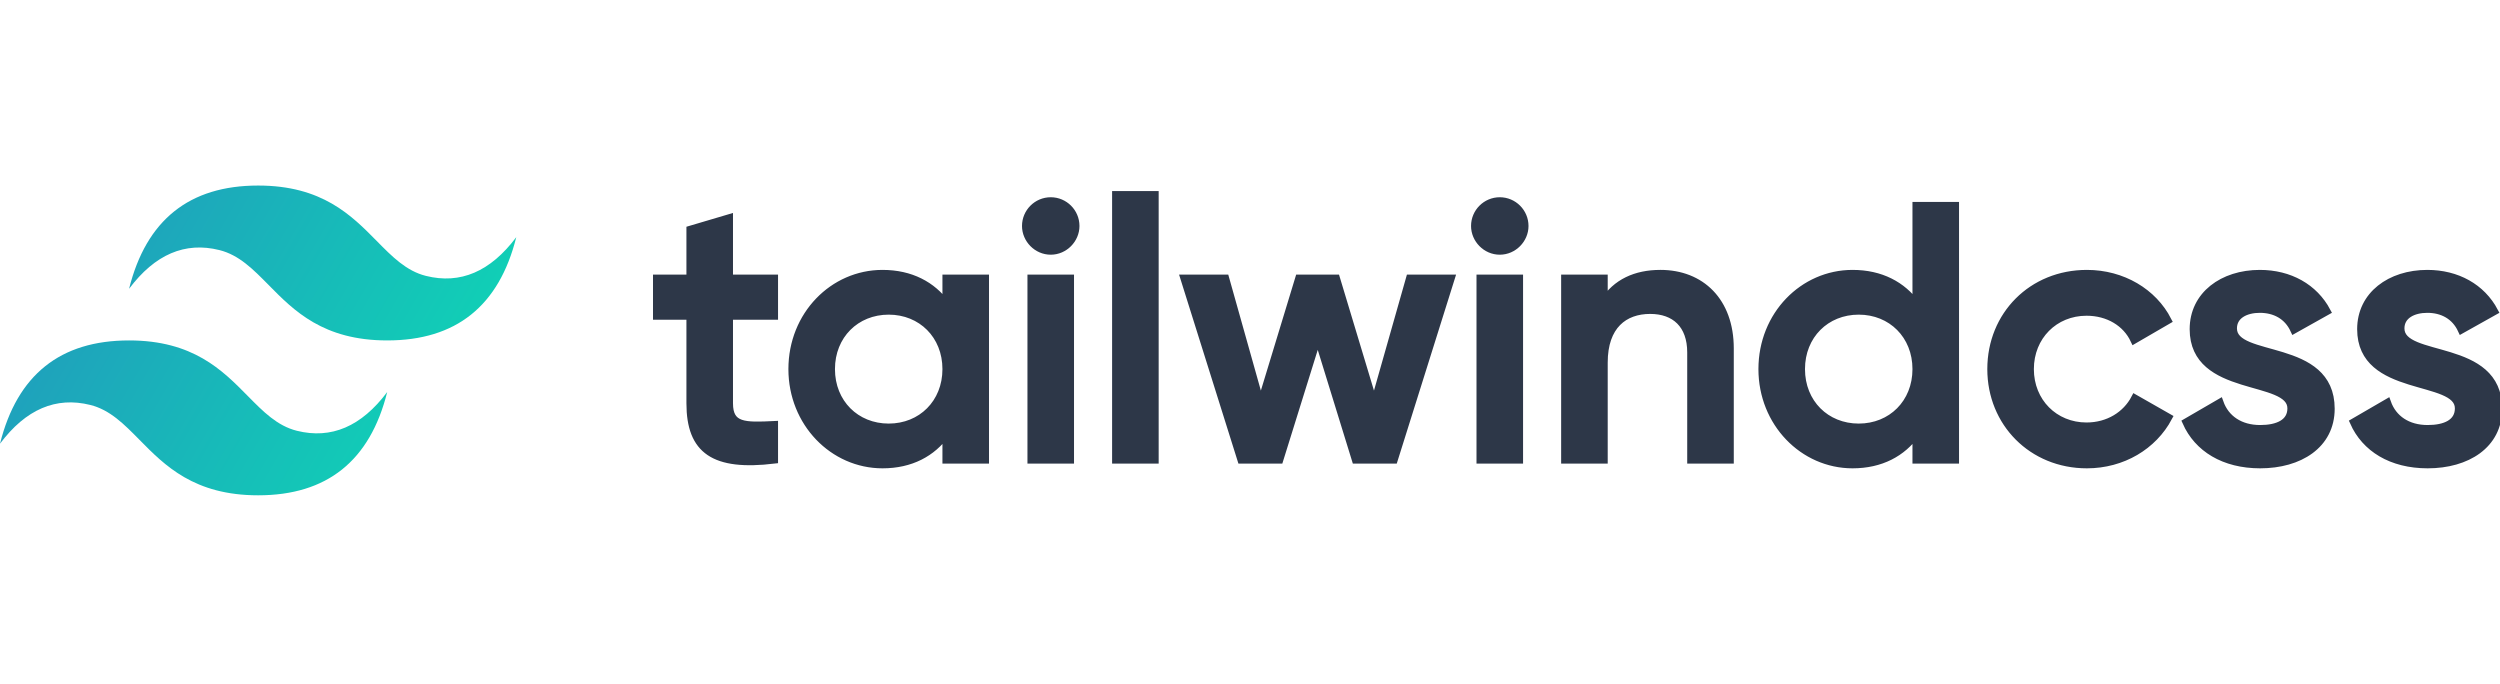
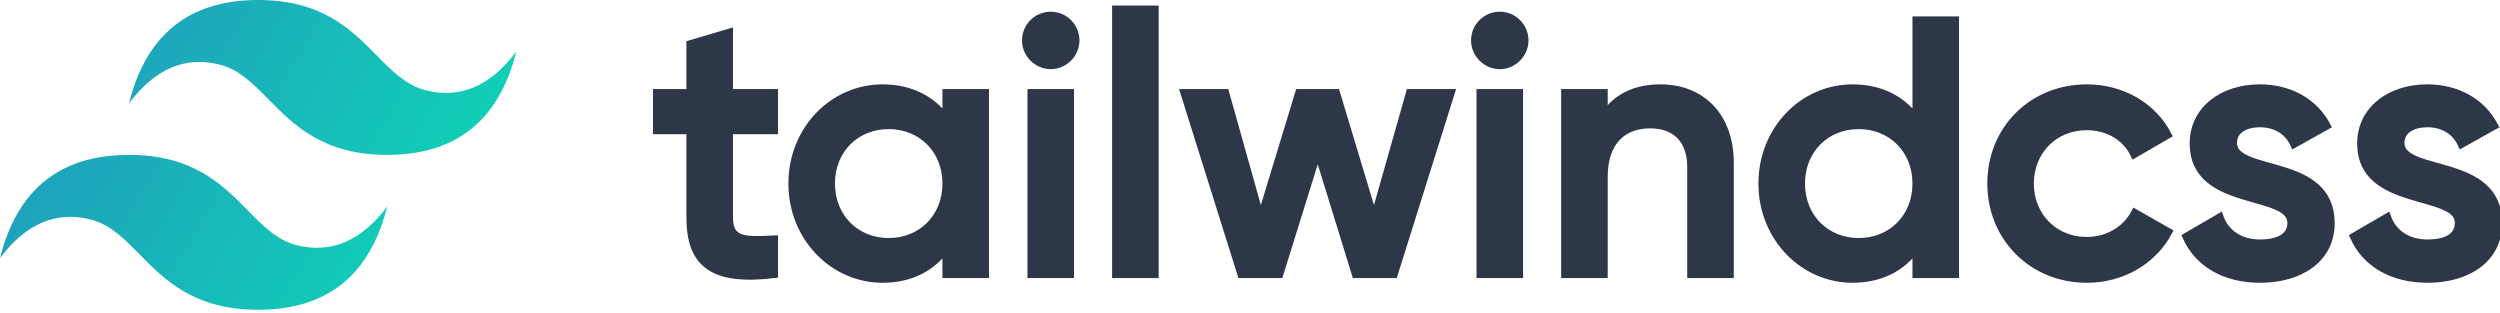
- <svg xmlns="http://www.w3.org/2000/svg" width="256" height="70" viewBox="0 0 512 64">
+ <svg xmlns="http://www.w3.org/2000/svg" width="384" height="48" viewBox="0 0 512 64">
  <defs>
    <linearGradient id="SVG80JqDb2a" x1="-2.778%" x2="100%" y1="32%" y2="67.556%">
      <stop offset="0%" stop-color="#2298bd" />
      <stop offset="100%" stop-color="#0ed7b5" />
    </linearGradient>
  </defs>
  <path fill="url(#SVG80JqDb2a)" d="M52.867 0Q31.72 0 26.433 21.147q7.93-10.575 18.504-7.93c4.021 1.005 6.896 3.923 10.078 7.153c5.183 5.26 11.182 11.35 24.285 11.35q21.147 0 26.433-21.147q-7.93 10.575-18.503 7.93c-4.022-1.005-6.896-3.923-10.078-7.153C71.968 6.09 65.97 0 52.867 0M26.433 31.72Q5.287 31.72 0 52.867q7.93-10.575 18.503-7.93c4.022 1.005 6.897 3.923 10.078 7.152c5.184 5.262 11.183 11.35 24.286 11.35q21.146 0 26.433-21.146q-7.93 10.575-18.503 7.93C56.775 49.218 53.9 46.3 50.718 43.07c-5.183-5.26-11.182-11.35-24.285-11.35" />
  <path fill="#2d3748" d="M158.592 26.73h-9.226v17.858c0 4.762 3.125 4.688 9.226 4.39v7.217c-12.351 1.488-17.262-1.934-17.262-11.607V26.731h-6.845v-7.738h6.845V8.999l8.036-2.38v12.374h9.226zm35.17-7.737h8.036v37.202h-8.036v-5.357c-2.827 3.944-7.217 6.325-13.02 6.325c-10.12 0-18.528-8.557-18.528-19.569c0-11.086 8.408-19.568 18.527-19.568c5.804 0 10.194 2.38 13.021 6.25zm-11.756 30.506c6.696 0 11.756-4.985 11.756-11.905s-5.06-11.905-11.756-11.905s-11.756 4.985-11.756 11.905s5.06 11.905 11.756 11.905m33.185-36.087c-2.828 0-5.134-2.38-5.134-5.133a5.144 5.144 0 0 1 5.134-5.134a5.144 5.144 0 0 1 5.134 5.134c0 2.753-2.307 5.133-5.134 5.133m-4.018 42.783V18.993h8.035v37.202zm17.336 0V1.88h8.036v54.315zm60.194-37.202h8.482l-11.682 37.202h-7.887l-7.738-25.074l-7.812 25.074h-7.887l-11.682-37.202h8.482l7.218 25.67l7.812-25.67h7.664l7.738 25.67zm18.452-5.58c-2.827 0-5.134-2.381-5.134-5.134a5.144 5.144 0 0 1 5.134-5.134a5.144 5.144 0 0 1 5.134 5.134c0 2.753-2.307 5.133-5.134 5.133m-4.018 42.782V18.993h8.036v37.202zm36.905-38.17c8.333 0 14.286 5.655 14.286 15.328v22.842h-8.036V34.171c0-5.654-3.274-8.63-8.333-8.63c-5.283 0-9.45 3.124-9.45 10.714v19.94h-8.036V18.993h8.036v4.762c2.456-3.87 6.473-5.73 11.533-5.73m52.381-13.913h8.036v52.083h-8.036v-5.357c-2.827 3.944-7.217 6.325-13.02 6.325c-10.12 0-18.528-8.557-18.528-19.569c0-11.086 8.408-19.568 18.527-19.568c5.804 0 10.194 2.38 13.021 6.25zm-11.756 45.387c6.696 0 11.756-4.985 11.756-11.905s-5.06-11.905-11.756-11.905s-11.756 4.985-11.756 11.905s5.06 11.905 11.756 11.905m46.726 7.664c-11.235 0-19.643-8.557-19.643-19.569c0-11.086 8.408-19.568 19.643-19.568c7.292 0 13.616 3.794 16.593 9.598l-6.92 4.018c-1.637-3.497-5.283-5.73-9.747-5.73c-6.548 0-11.533 4.986-11.533 11.682s4.985 11.682 11.533 11.682c4.464 0 8.11-2.307 9.896-5.73l6.92 3.944c-3.126 5.878-9.45 9.673-16.742 9.673m29.985-27.902c0 6.77 20.015 2.678 20.015 16.443c0 7.44-6.473 11.459-14.509 11.459c-7.44 0-12.797-3.349-15.178-8.706l6.92-4.018c1.19 3.349 4.166 5.357 8.258 5.357c3.572 0 6.325-1.19 6.325-4.166c0-6.622-20.015-2.902-20.015-16.22c0-6.995 6.027-11.384 13.616-11.384c6.101 0 11.16 2.827 13.765 7.738l-6.77 3.794c-1.34-2.901-3.944-4.24-6.995-4.24c-2.902 0-5.432 1.264-5.432 3.943m34.301 0c0 6.77 20.015 2.678 20.015 16.443c0 7.44-6.473 11.459-14.509 11.459c-7.44 0-12.798-3.349-15.179-8.706l6.92-4.018c1.19 3.349 4.167 5.357 8.259 5.357c3.571 0 6.324-1.19 6.324-4.166c0-6.622-20.014-2.902-20.014-16.22c0-6.995 6.026-11.384 13.616-11.384c6.1 0 11.16 2.827 13.765 7.738l-6.771 3.794c-1.34-2.901-3.944-4.24-6.994-4.24c-2.902 0-5.432 1.264-5.432 3.943" stroke-width="1.5" stroke="#2d3748" />
</svg>
